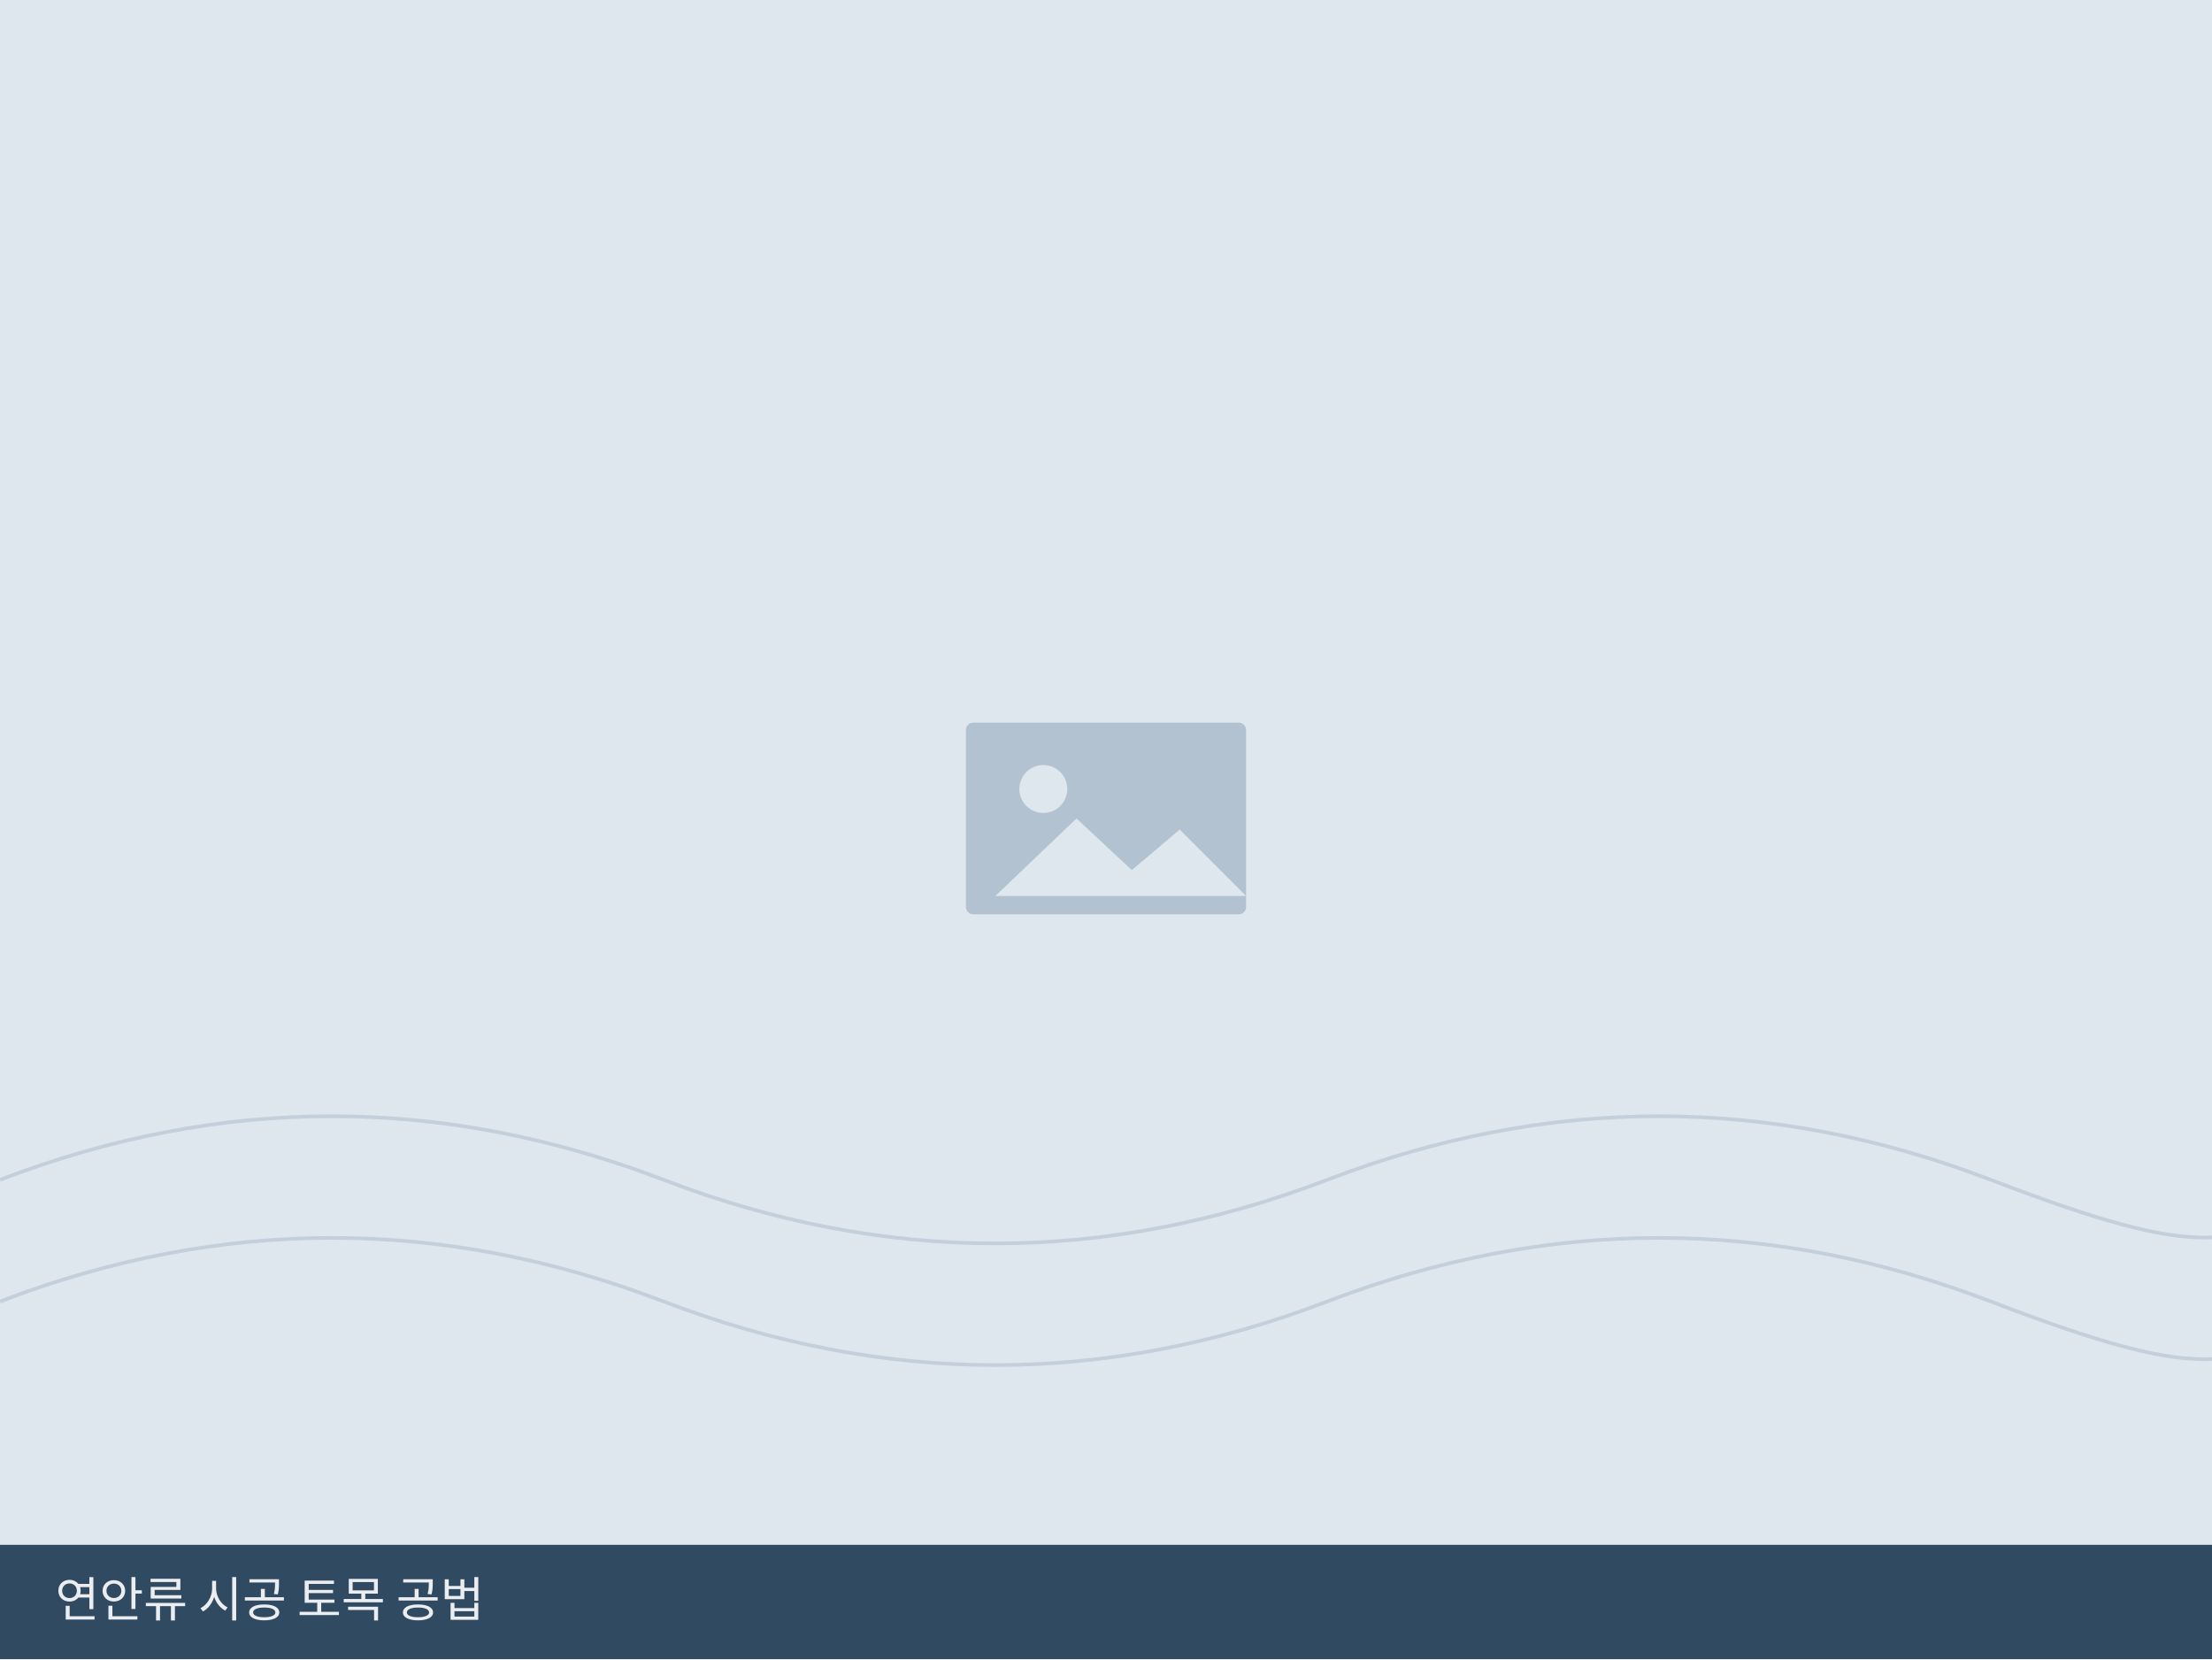
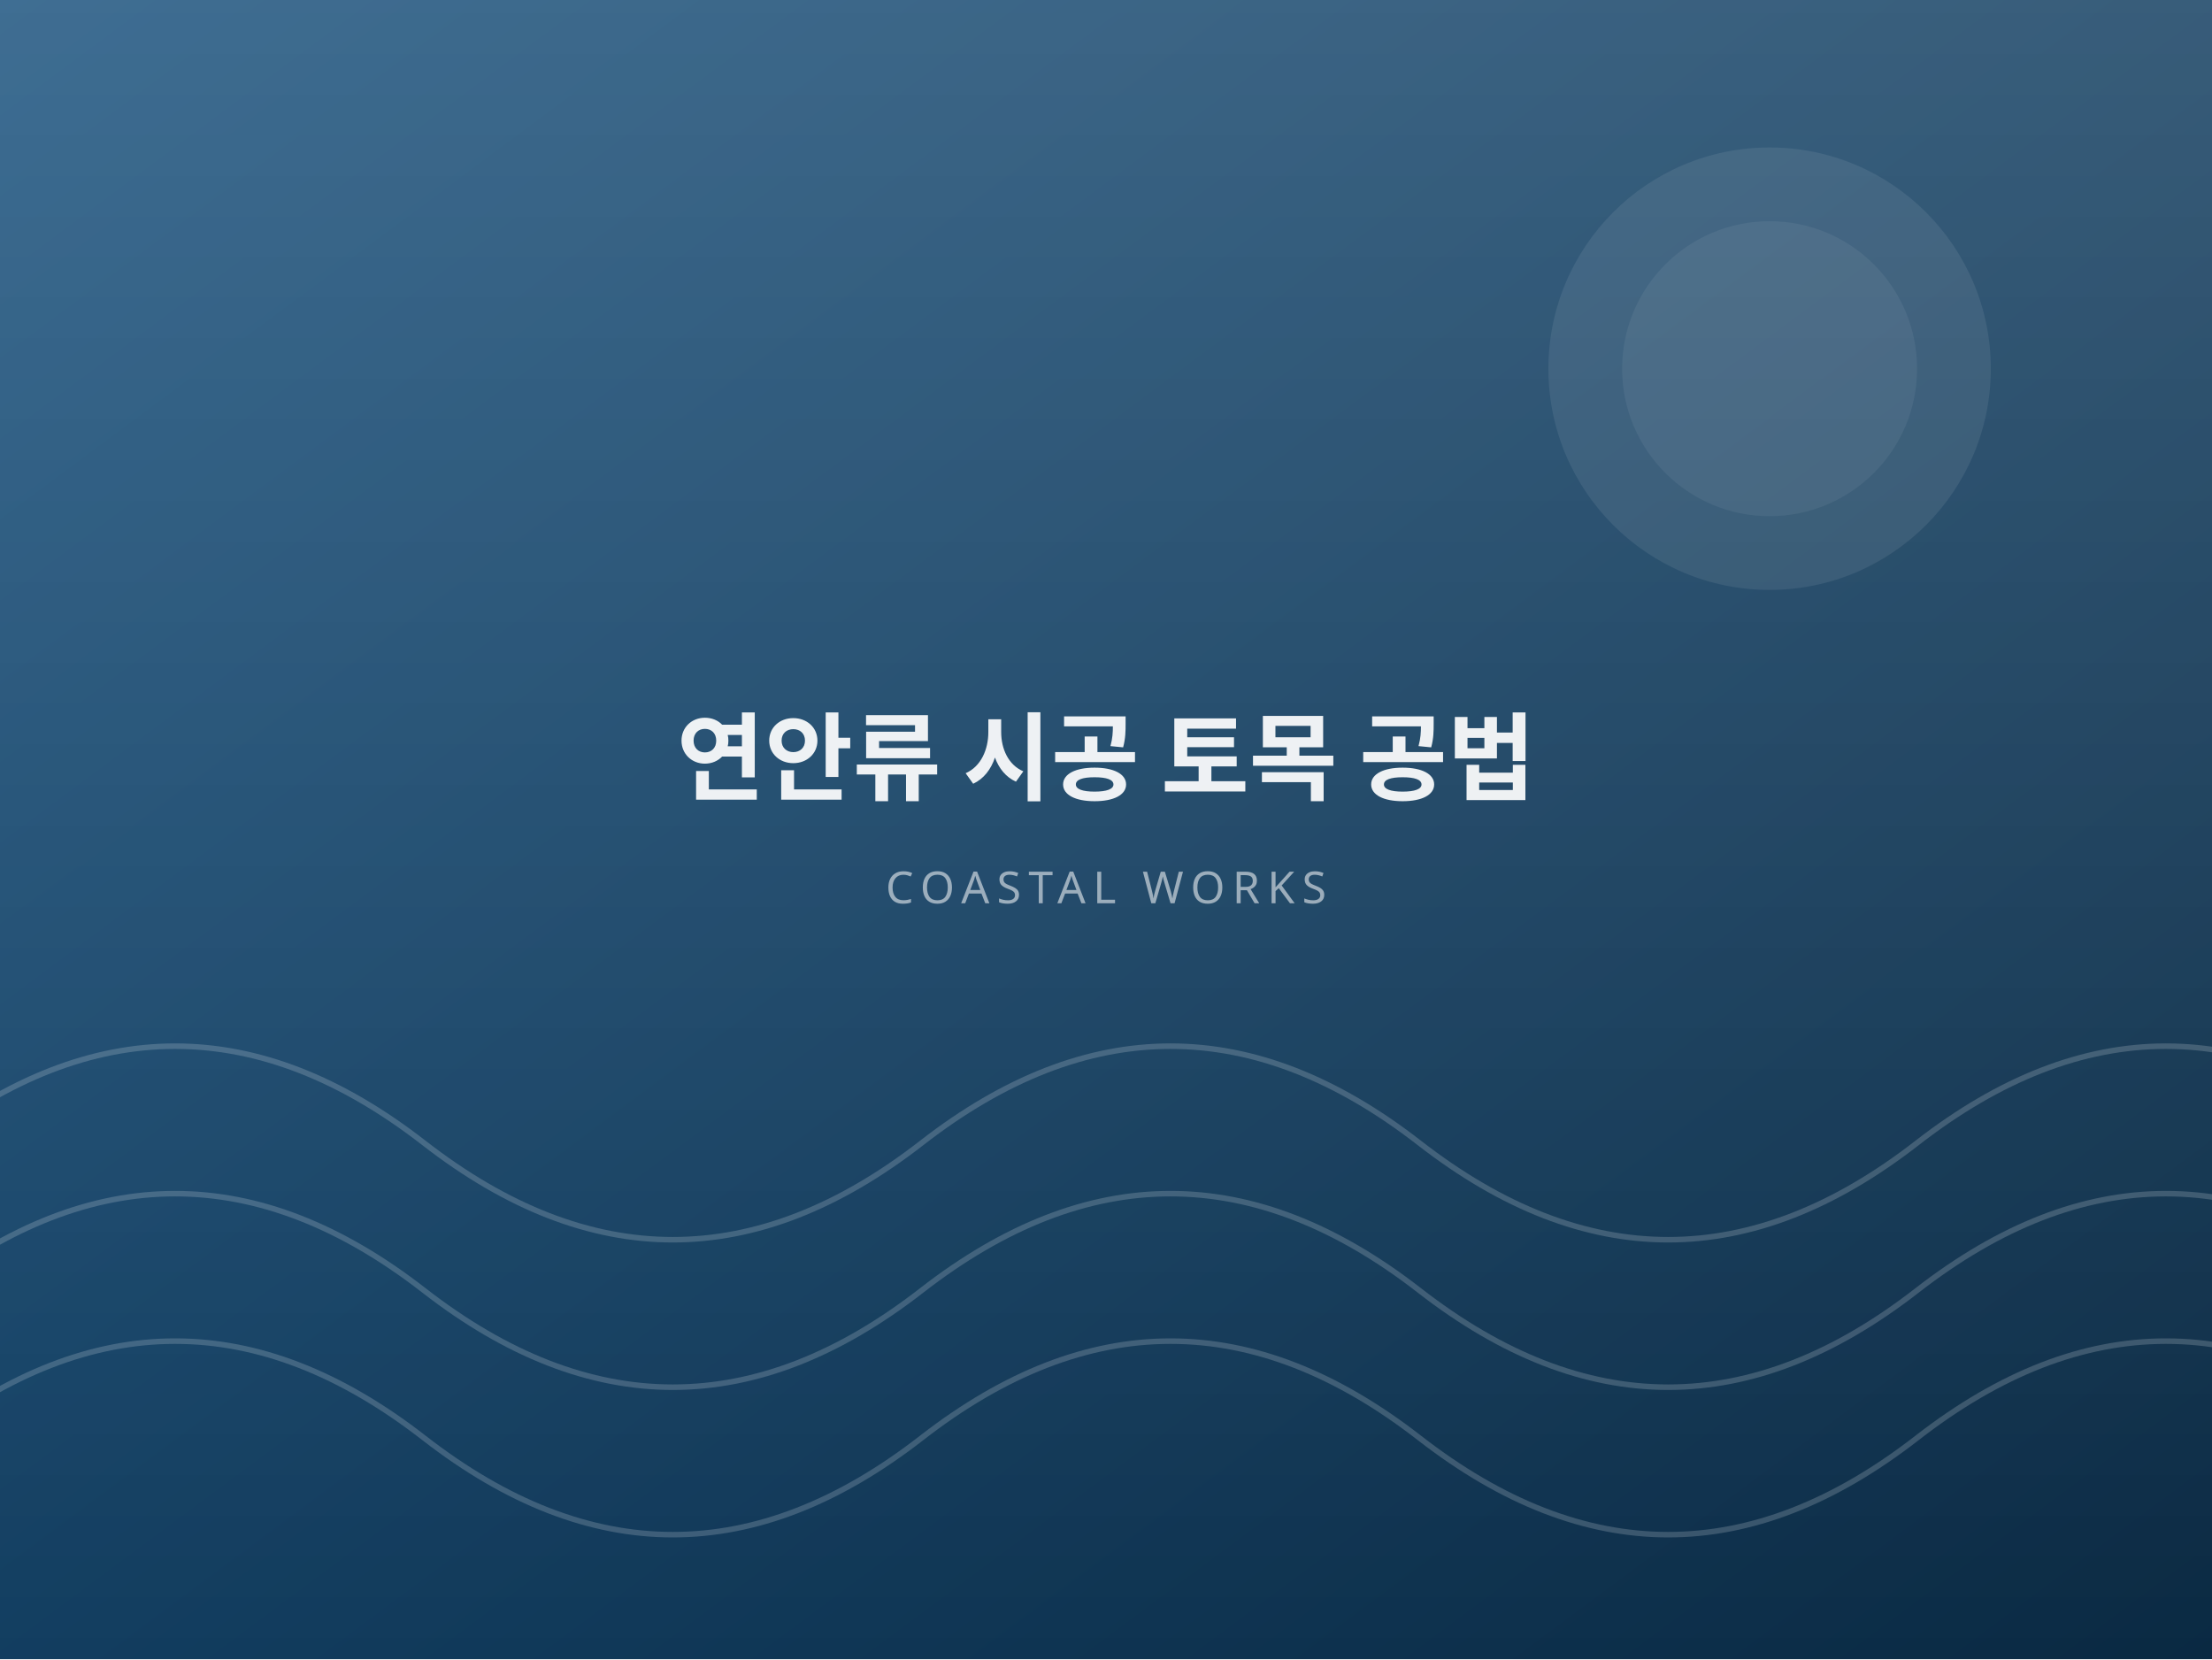
<svg xmlns="http://www.w3.org/2000/svg" viewBox="0 0 1200 900" width="1200" height="900" role="img" aria-label="연안류 시공 토목 공법">
-   <rect width="1200" height="900" fill="#dfe7ee" />
-   <g fill="none" stroke="#c3d0dc" stroke-width="2">
-     <path d="M0 640c120-46 240-46 360 0s240 46 360 0 240-46 360 0 120 30 180 22" />
-     <path d="M0 706c120-46 240-46 360 0s240 46 360 0 240-46 360 0 120 30 180 22" />
+   <defs>
+     <linearGradient id="g" x1="0" y1="0" x2="1" y2="1">
+       <stop offset="0" stop-color="#1a527e" />
+       <stop offset="1" stop-color="#0a2942" />
+     </linearGradient>
+     <linearGradient id="s" x1="0" y1="0" x2="0" y2="1">
+       <stop offset="0" stop-color="#fff" stop-opacity=".16" />
+       <stop offset="1" stop-color="#fff" stop-opacity="0" />
+     </linearGradient>
+   </defs>
+   <rect width="1200" height="900" fill="url(#g)" />
+   <rect width="1200" height="900" fill="url(#s)" />
+   <g fill="none" stroke="#fff" stroke-opacity=".18" stroke-width="3">
+     <path d="M-40 620c90-70 180-70 270 0s180 70 270 0 180-70 270 0 180 70 270 0 180-70 270 0" />
+     <path d="M-40 700c90-70 180-70 270 0s180 70 270 0 180-70 270 0 180 70 270 0 180-70 270 0" />
+     <path d="M-40 780c90-70 180-70 270 0s180 70 270 0 180-70 270 0 180 70 270 0 180-70 270 0" />
  </g>
-   <g fill="#b3c2d0">
-     <rect x="524" y="392" width="152" height="104" rx="4" />
-     <circle cx="566" cy="428" r="13" fill="#dfe7ee" />
-     <path d="M540 486l44-42 30 28 26-22 36 36z" fill="#dfe7ee" />
-   </g>
-   <rect x="0" y="838" width="1200" height="62" fill="#0a2942" fill-opacity=".82" />
-   <text x="30" y="877" fill="#ffffff" fill-opacity=".9" font-family="'Apple SD Gothic Neo','Malgun Gothic',sans-serif" font-size="26">연안류 시공 토목 공법</text>
+   <circle cx="960" cy="200" r="120" fill="#fff" fill-opacity=".08" />
+   <circle cx="960" cy="200" r="80" fill="#fff" fill-opacity=".06" />
+   <text x="600" y="430" text-anchor="middle" fill="#fff" fill-opacity=".92" font-family="'Apple SD Gothic Neo','Malgun Gothic',sans-serif" font-size="52" font-weight="700">연안류 시공 토목 공법</text>
+   <text x="600" y="490" text-anchor="middle" fill="#fff" fill-opacity=".55" font-family="'Apple SD Gothic Neo','Malgun Gothic',sans-serif" font-size="24" letter-spacing="4">COASTAL WORKS</text>
</svg>
